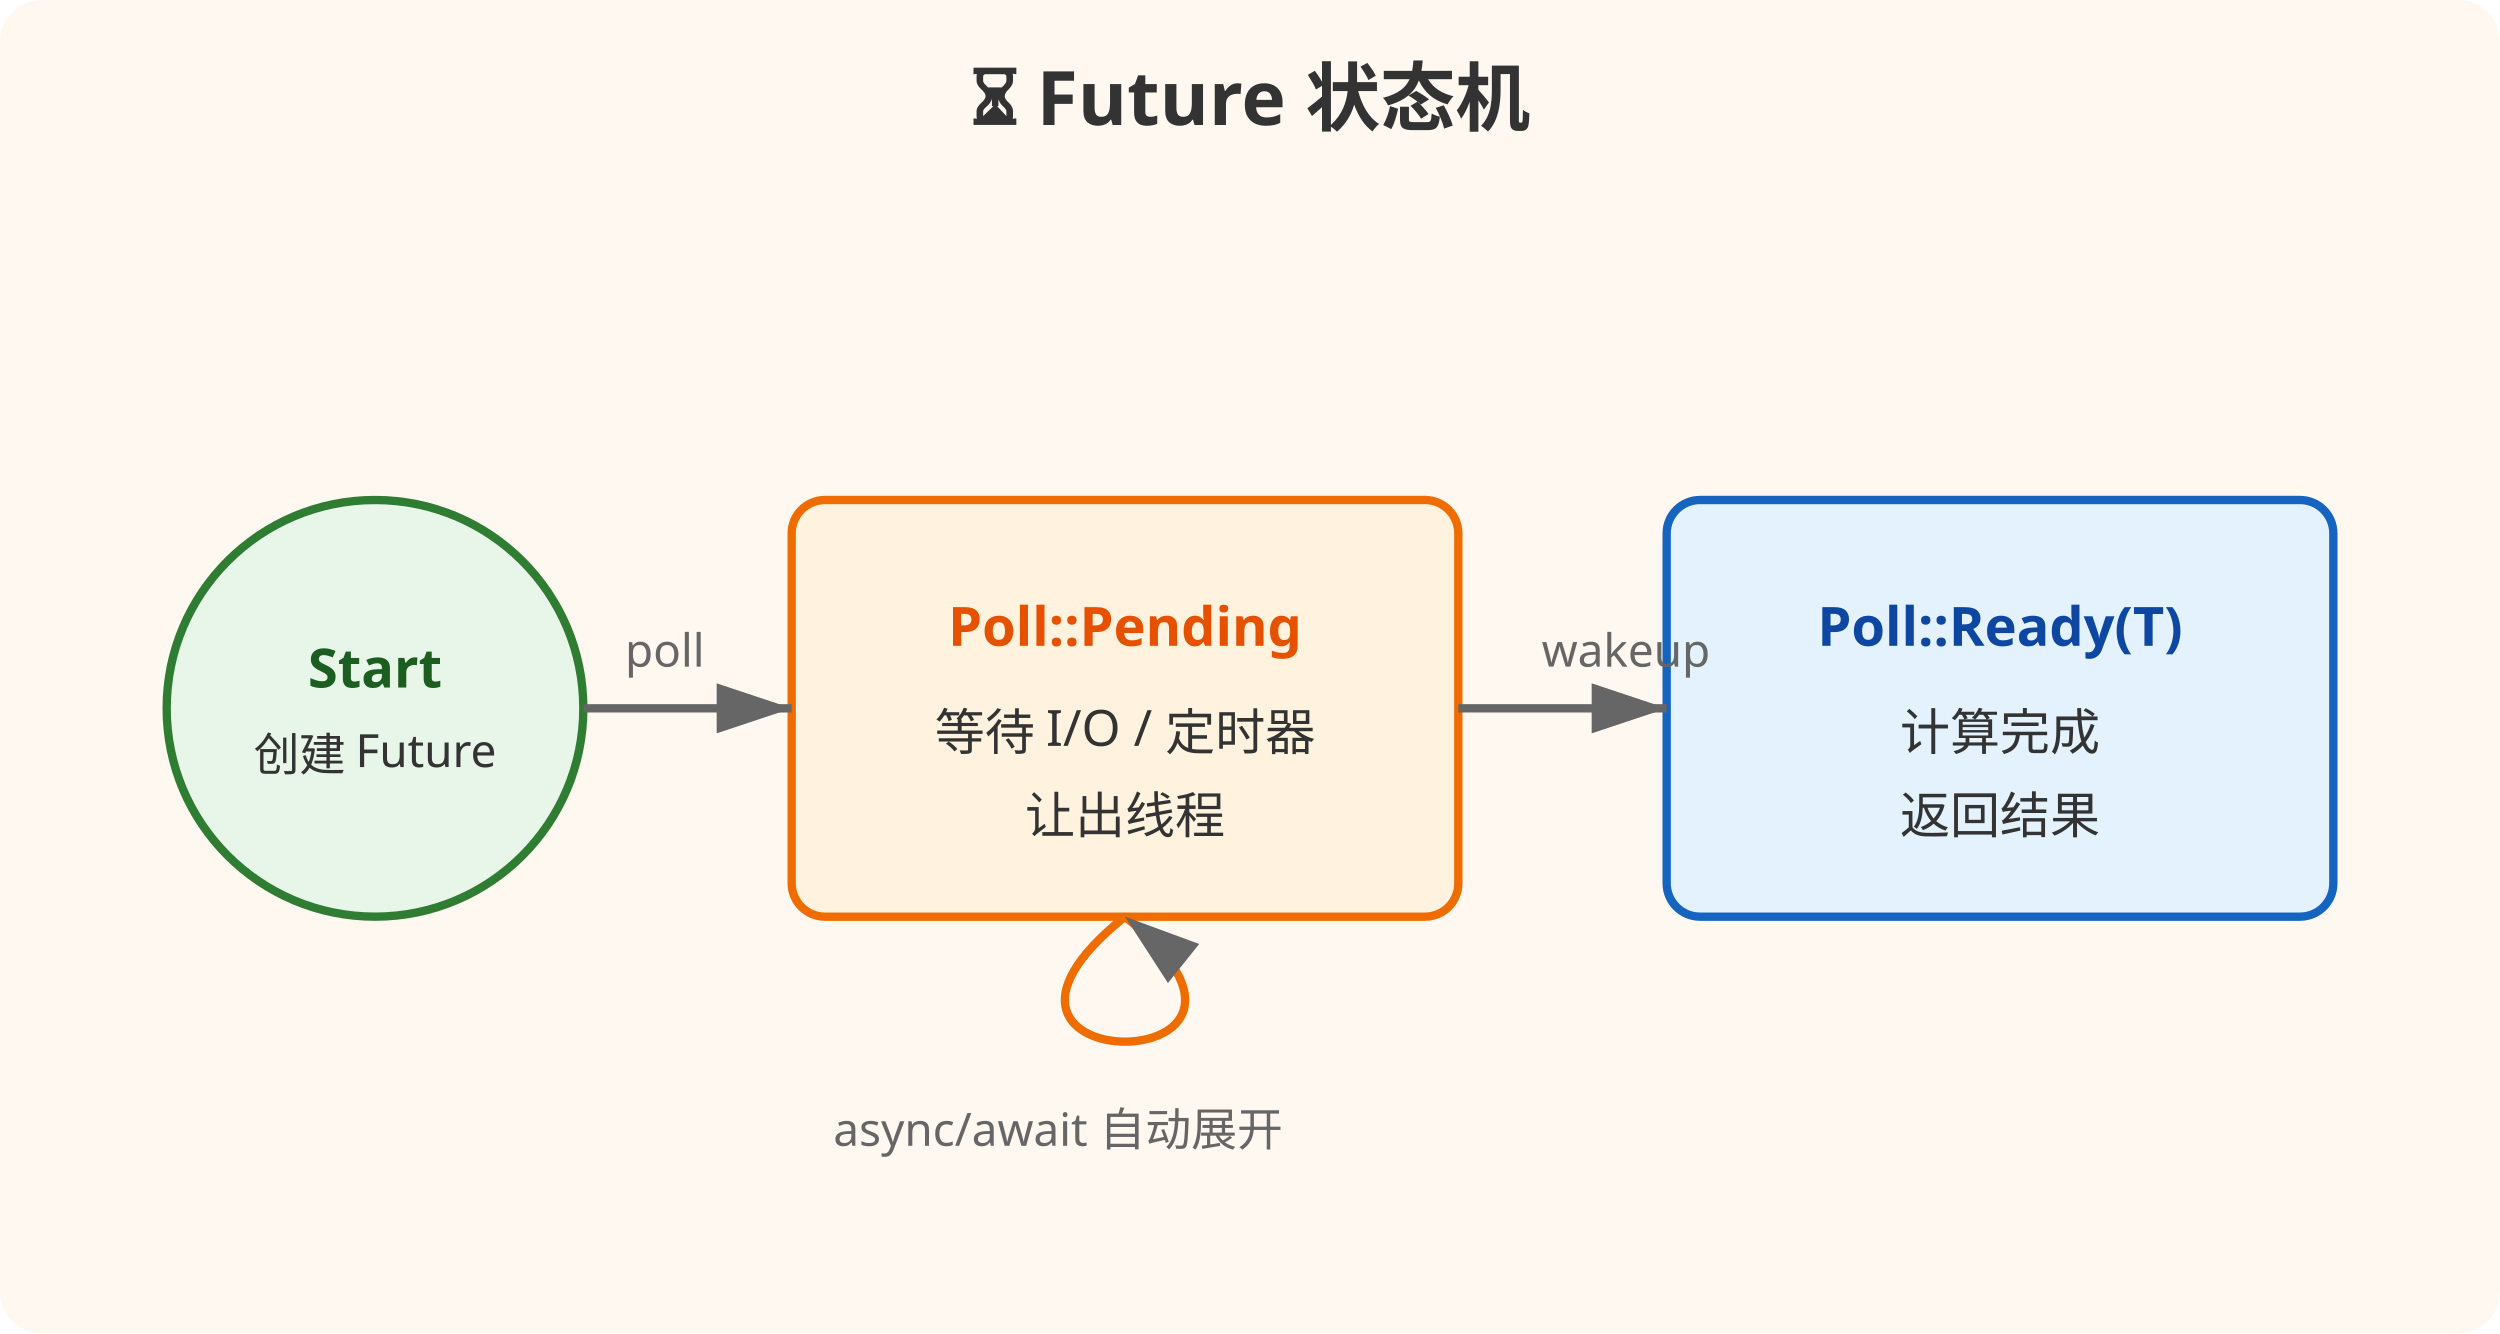
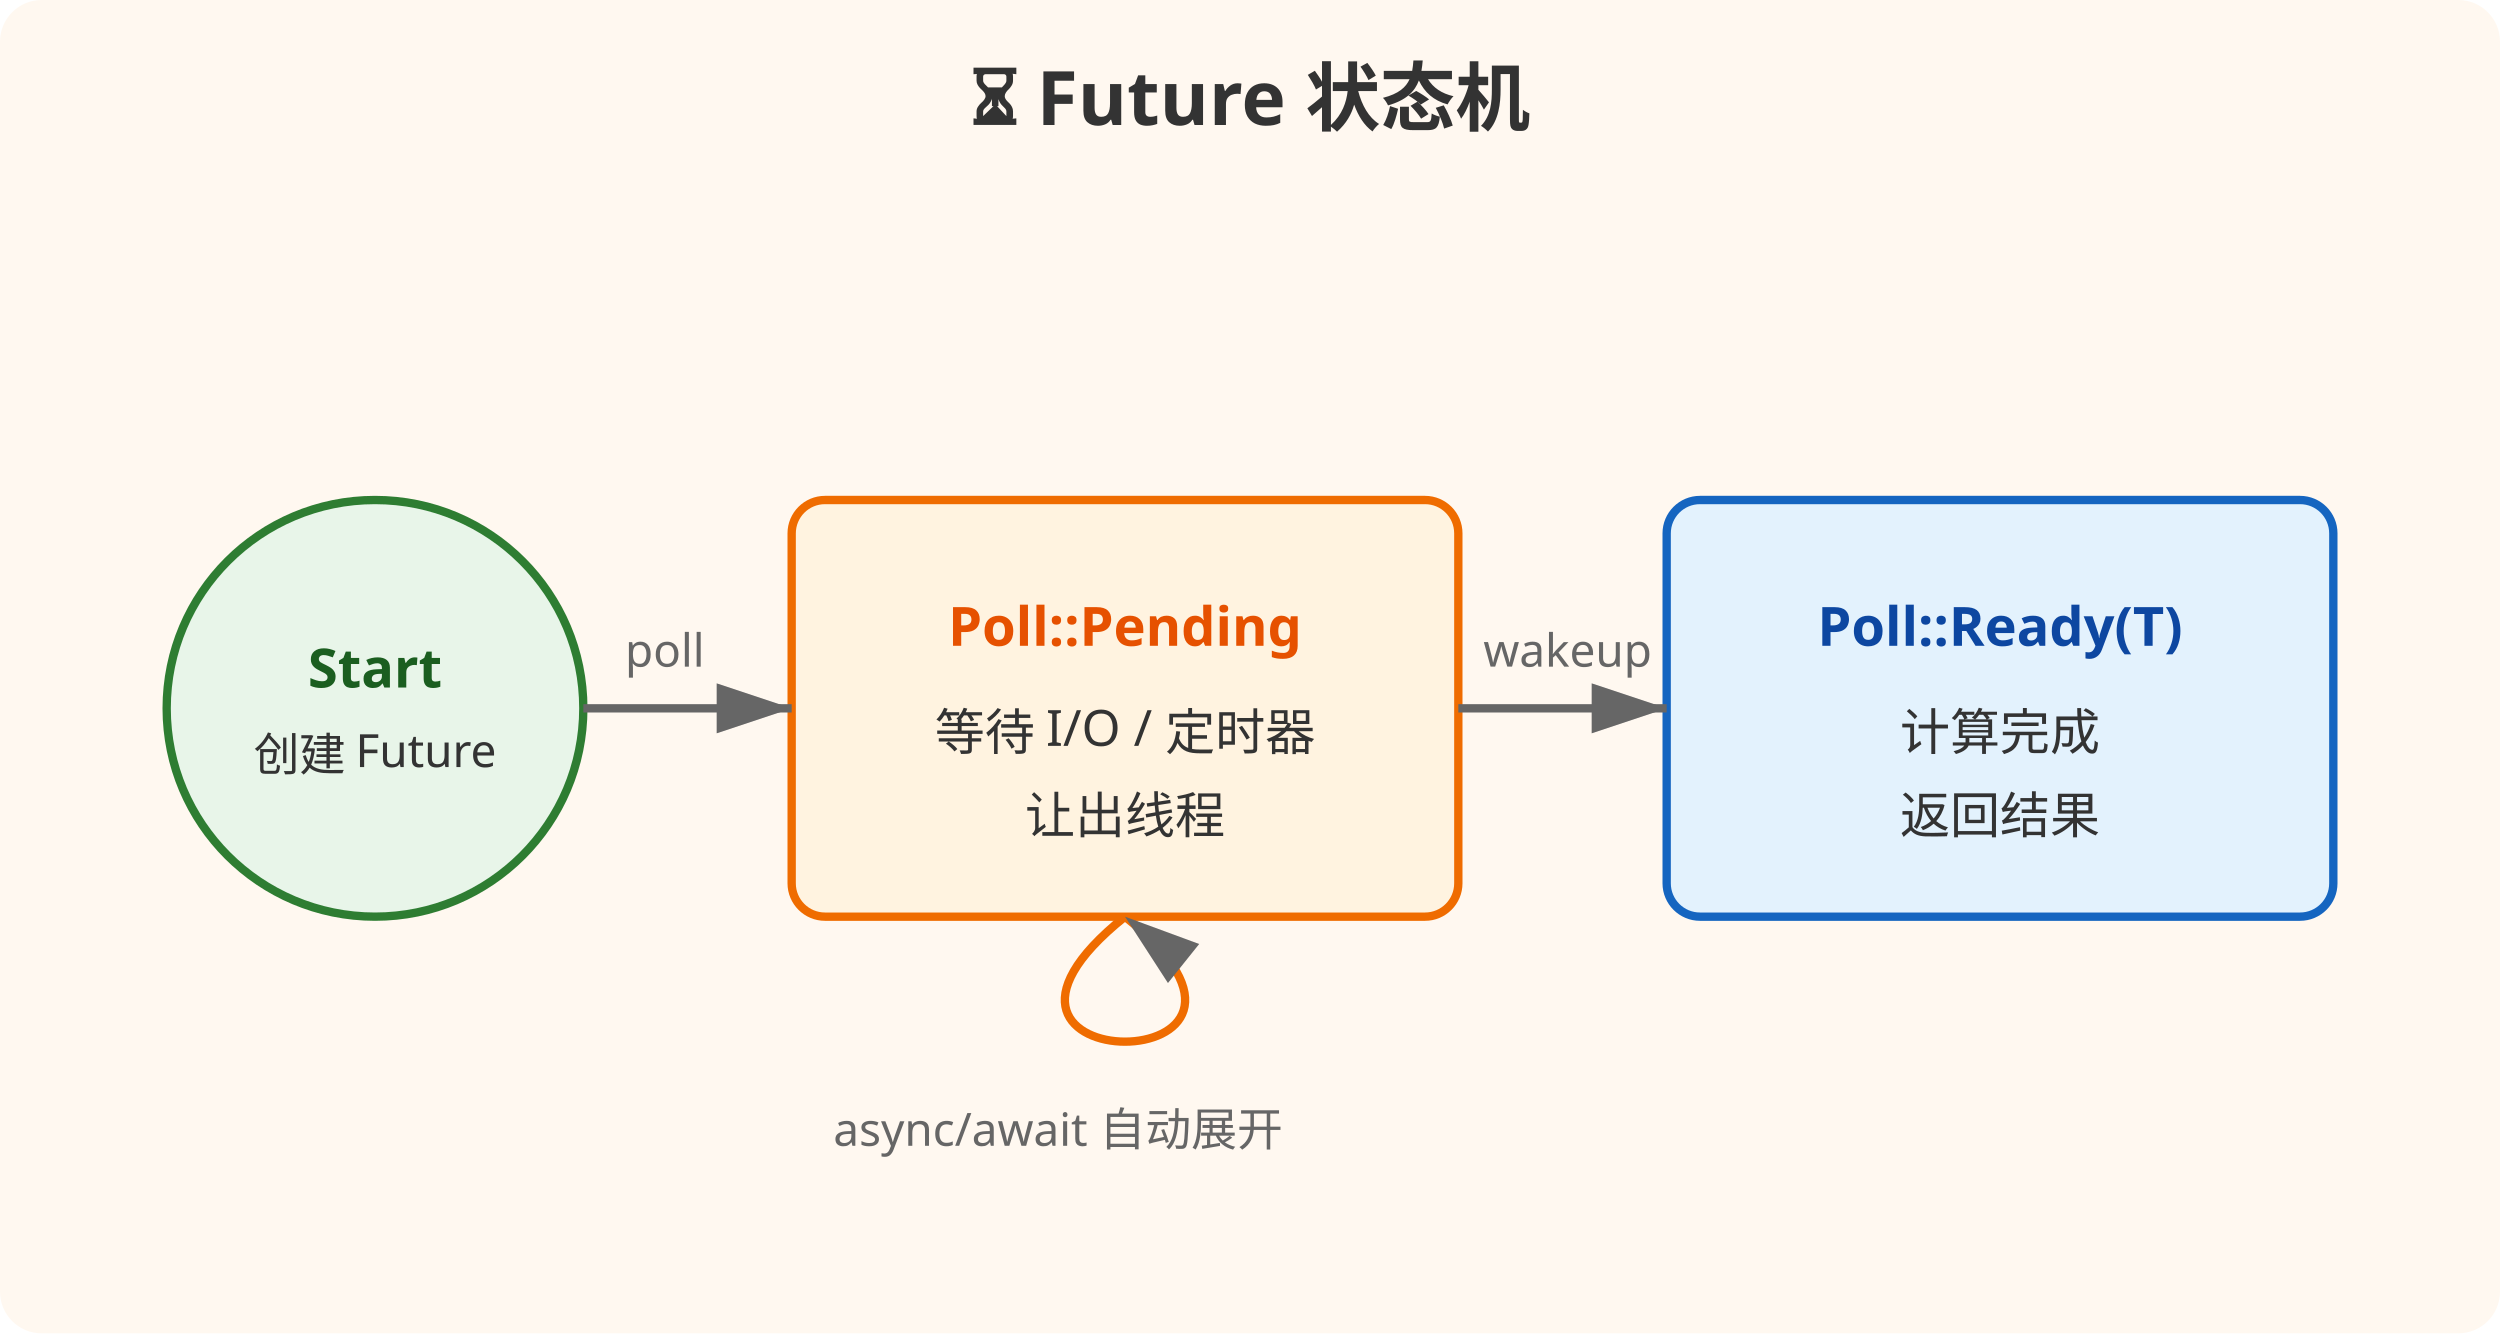
<svg xmlns="http://www.w3.org/2000/svg" viewBox="0 0 600 320" width="600" height="320">
  <rect width="600" height="320" fill="#fff8f0" rx="10" />
  <text x="300" y="30" font-family="system-ui, sans-serif" font-size="18" font-weight="bold" text-anchor="middle" fill="#333">⏳ Future 状态机</text>
  <circle cx="90" cy="170" r="50" fill="#e8f5e9" stroke="#2e7d32" stroke-width="2" />
  <text x="90" y="165" font-family="system-ui, sans-serif" font-size="13" font-weight="bold" text-anchor="middle" fill="#1b5e20">Start</text>
  <text x="90" y="185" font-family="system-ui, sans-serif" font-size="11" text-anchor="middle" fill="#333">创建 Future</text>
  <rect x="190" y="120" width="160" height="100" fill="#fff3e0" stroke="#ef6c00" stroke-width="2" rx="8" />
  <text x="270" y="155" font-family="system-ui, sans-serif" font-size="13" font-weight="bold" text-anchor="middle" fill="#e65100">Poll::Pending</text>
  <text x="270" y="180" font-family="system-ui, sans-serif" font-size="12" text-anchor="middle" fill="#333">等待 I/O / 定时器</text>
  <text x="270" y="200" font-family="system-ui, sans-serif" font-size="12" text-anchor="middle" fill="#333">让出线程</text>
  <rect x="400" y="120" width="160" height="100" fill="#e3f2fd" stroke="#1565c0" stroke-width="2" rx="8" />
  <text x="480" y="155" font-family="system-ui, sans-serif" font-size="13" font-weight="bold" text-anchor="middle" fill="#0d47a1">Poll::Ready(T)</text>
  <text x="480" y="180" font-family="system-ui, sans-serif" font-size="12" text-anchor="middle" fill="#333">计算完成</text>
  <text x="480" y="200" font-family="system-ui, sans-serif" font-size="12" text-anchor="middle" fill="#333">返回结果</text>
  <path d="M 140 170 L 190 170" stroke="#666" stroke-width="2" marker-end="url(#arrow)" />
  <path d="M 350 170 L 400 170" stroke="#666" stroke-width="2" marker-end="url(#arrow)" />
  <path d="M 270 220 C 220 260, 320 260, 270 220" stroke="#ef6c00" stroke-width="2" fill="none" marker-end="url(#arrow)" />
  <text x="150" y="160" font-family="system-ui, sans-serif" font-size="11" fill="#666">poll</text>
-   <text x="370" y="160" font-family="system-ui, sans-serif" font-size="11" fill="#666">wakeup</text>
+   <text x="356" y="160" font-family="system-ui, sans-serif" font-size="11" fill="#666">wakeup</text>
  <text x="200" y="275" font-family="system-ui, sans-serif" font-size="11" fill="#666">async/await 自动展开</text>
  <defs>
    <marker id="arrow" markerWidth="10" markerHeight="10" refX="9" refY="3" orient="auto" markerUnits="strokeWidth">
      <path d="M0,0 L0,6 L9,3 z" fill="#666" />
    </marker>
  </defs>
</svg>
